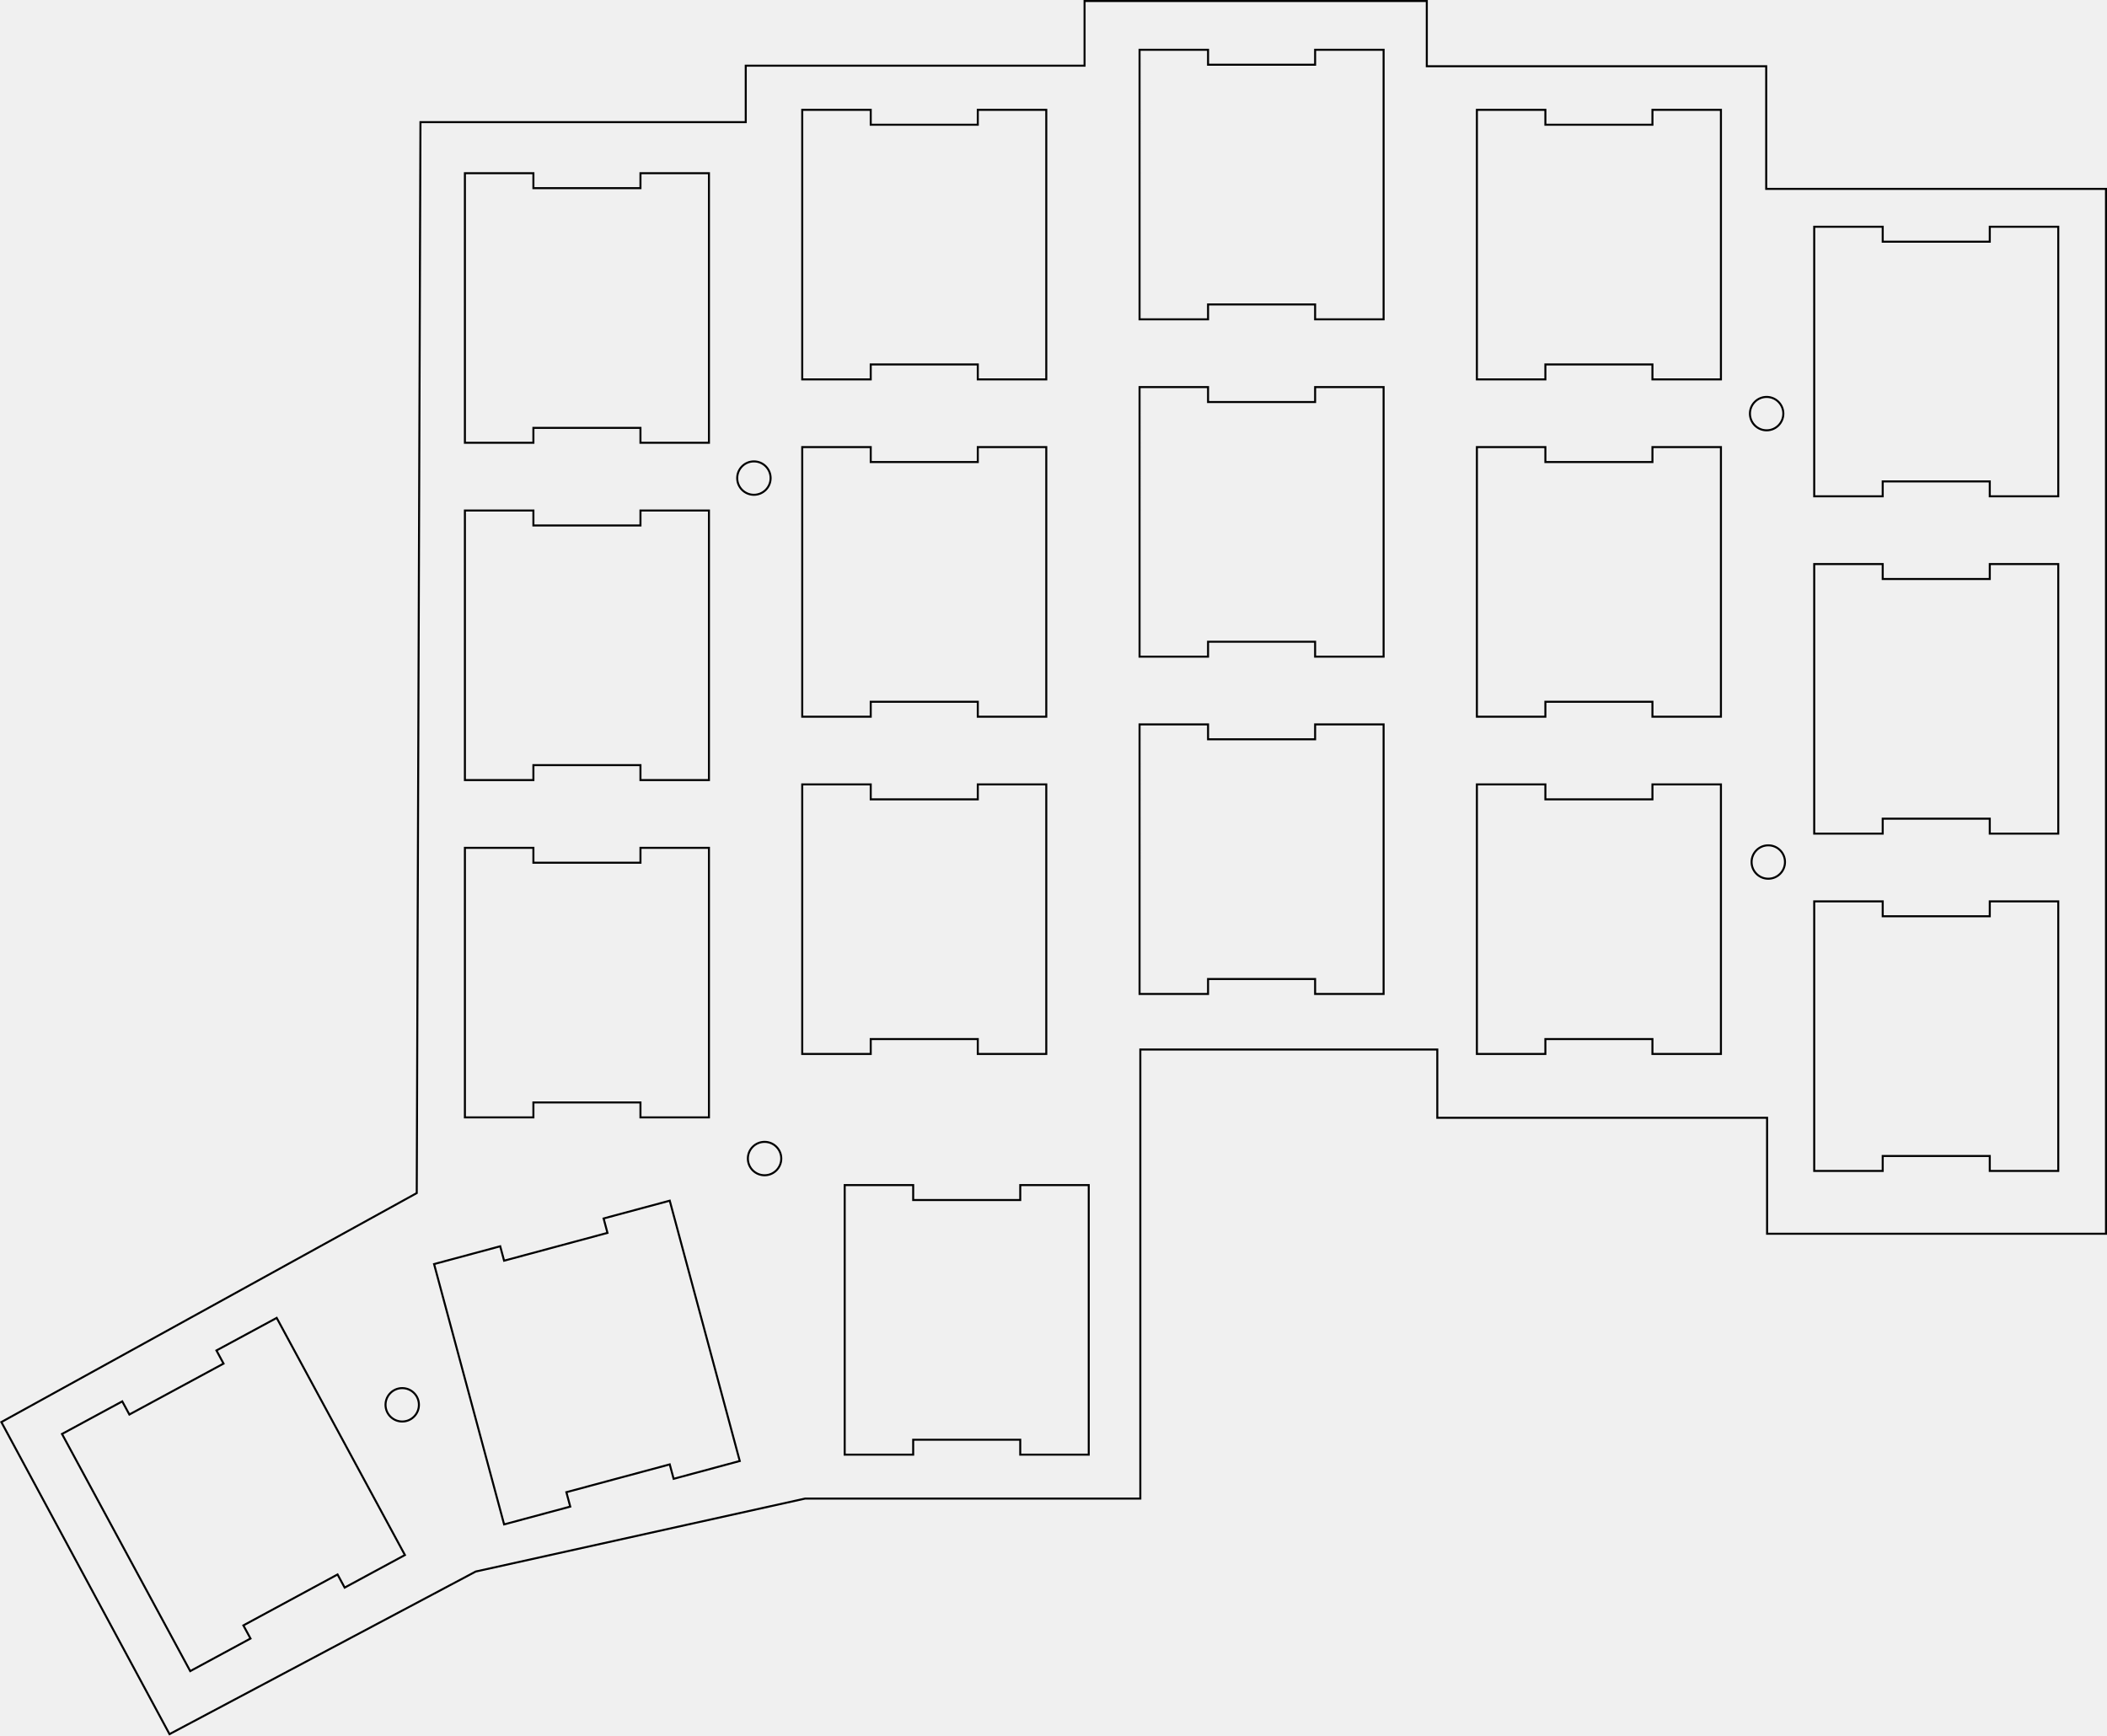
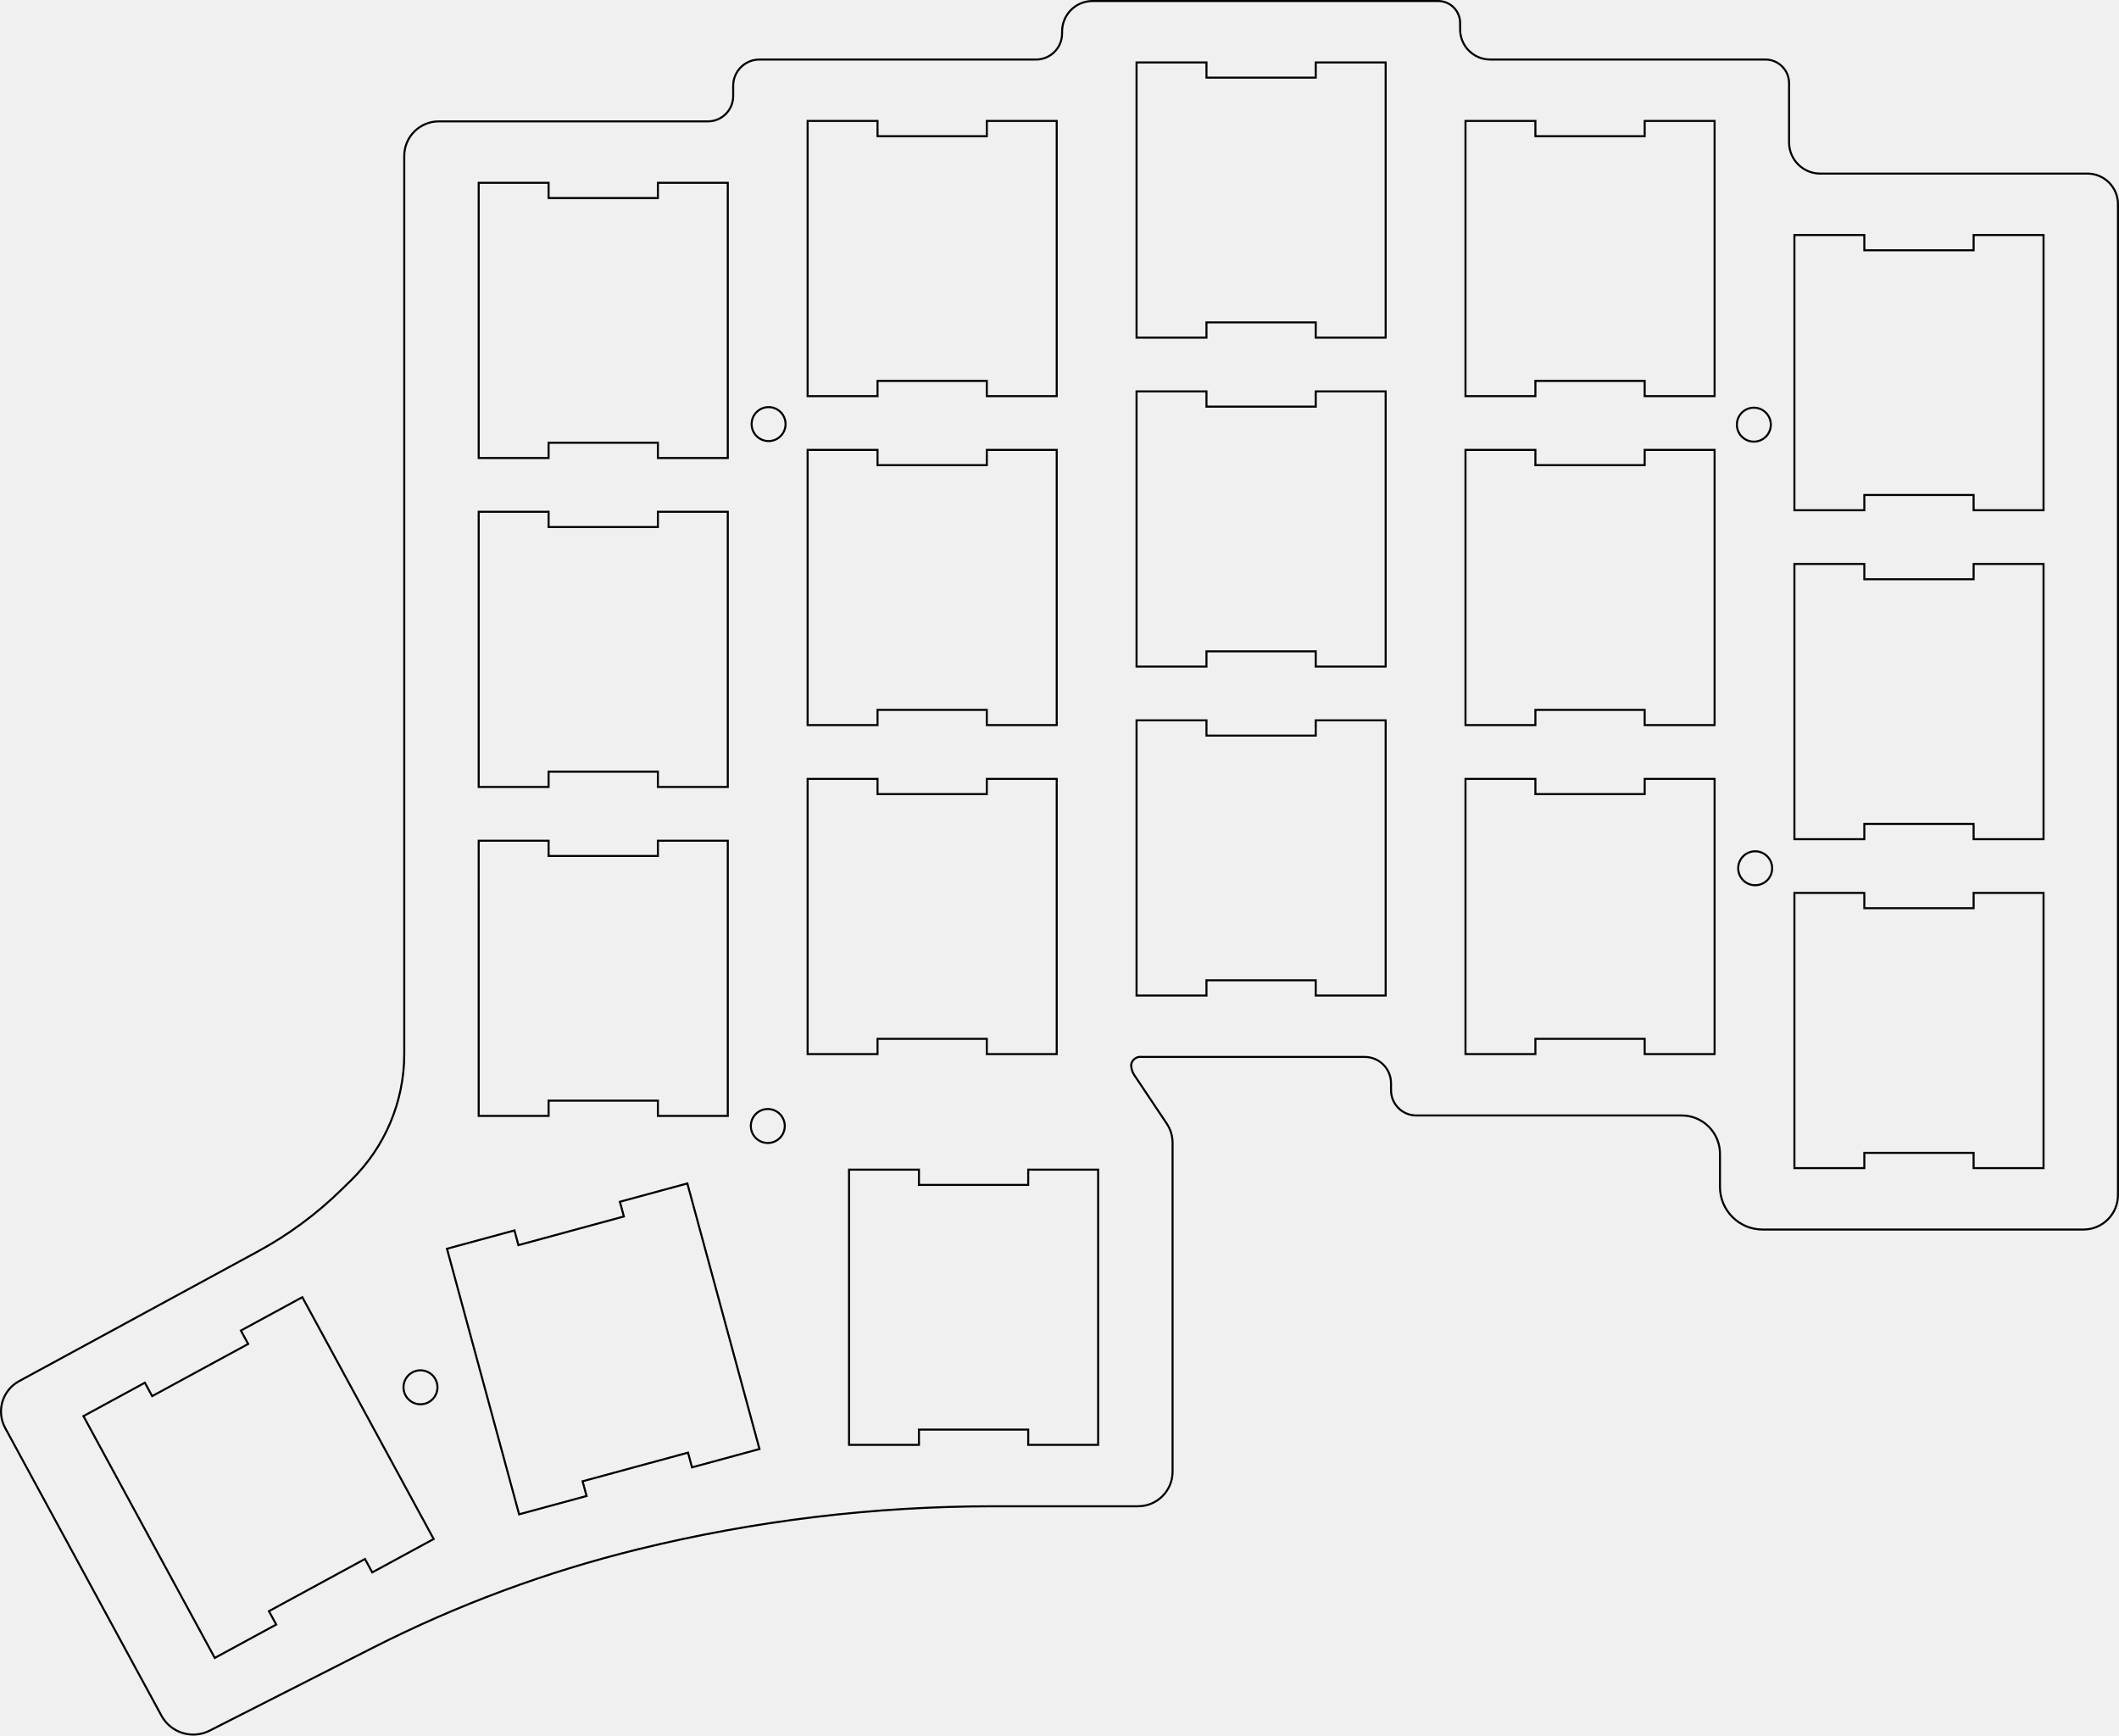
- <svg xmlns="http://www.w3.org/2000/svg" width="118.989mm" height="98.017mm" viewBox="0 0 118.989 98.017" version="1.1" id="svg5">
-   <defs id="defs2" />
-   <g id="layer1" transform="translate(-33.75431,-229.094)">
-     <path id="ellipse1492" style="fill:#ffffff;fill-opacity:0;stroke:#000000;stroke-width:0.114" d="m 134.558,277.78 a 0.943,0.943 0 0 1 -0.943,0.943 0.943,0.943 0 0 1 -0.943,-0.943 0.943,0.943 0 0 1 0.943,-0.943 0.943,0.943 0 0 1 0.943,0.943 z m -0.093,-25.325 a 0.943,0.943 0 0 1 -0.943,0.943 0.943,0.943 0 0 1 -0.943,-0.943 0.943,0.943 0 0 1 0.943,-0.943 0.943,0.943 0 0 1 0.943,0.943 z m -57.192,3.641 a 0.943,0.943 0 0 1 -0.943,0.943 0.943,0.943 0 0 1 -0.943,-0.943 0.943,0.943 0 0 1 0.943,-0.943 0.943,0.943 0 0 1 0.943,0.943 z m 0.602,38.432 a 0.943,0.943 0 0 1 -0.943,0.943 0.943,0.943 0 0 1 -0.943,-0.943 0.943,0.943 0 0 1 0.943,-0.943 0.943,0.943 0 0 1 0.943,0.943 z M 57.412,308.436 a 0.943,0.943 0 0 1 -0.943,0.943 0.943,0.943 0 0 1 -0.943,-0.943 0.943,0.943 0 0 1 0.943,-0.943 0.943,0.943 0 0 1 0.943,0.943 z m -23.581,0.975 23.458,-12.933 0.21,-60.486 h 18.37 v -3.19 h 19.134 v -3.652 h 19.327 v 3.686 h 19.168 v 6.926 h 19.189 v 59.013 h -19.14 v -6.551 h -18.624 v -3.853 H 98.152 v 25.36 H 79.223 l -18.602,4.121 -17.294,9.183 z m 24.437,-8.924 3.735,-1.005 0.219,0.814 5.838,-1.57 -0.218,-0.815 3.735,-1.004 3.954,14.703 -3.735,1.005 -0.219,-0.814 -5.838,1.57 0.219,0.814 -3.735,1.005 z m 23.189,-4.461 h 3.868 v 0.843 h 6.046 l 7.9e-4,-0.843 h 3.867 v 15.225 h -3.868 v -0.843 h -6.046 v 0.843 h -3.868 z m -44.201,14.056 3.403,-1.84 0.401,0.742 5.318,-2.876 -0.4,-0.742 3.402,-1.839 7.241,13.393 -3.403,1.84 -0.401,-0.742 -5.318,2.876 0.401,0.742 -3.403,1.84 z m 98.953,-68.181 h 3.868 v 0.843 h 6.046 l 7.9e-4,-0.843 h 3.867 v 15.225 h -3.868 v -0.843 h -6.046 v 0.843 h -3.868 z m -19.05,-6.605 h 3.868 v 0.843 h 6.046 l 7.9e-4,-0.843 h 3.867 v 15.225 h -3.868 v -0.843 h -6.046 v 0.843 h -3.868 z m -19.05,-3.39 h 3.868 v 0.843 h 6.046 l 7.9e-4,-0.843 h 3.867 v 15.225 h -3.868 v -0.843 h -6.046 v 0.843 h -3.868 z m -19.05,3.39 h 3.868 v 0.843 h 6.046 l 7.9e-4,-0.843 h 3.867 v 15.225 h -3.868 v -0.843 h -6.046 v 0.843 h -3.868 z m -19.05,3.581 h 3.868 v 0.843 h 6.046 l 7.9e-4,-0.843 h 3.867 v 15.225 h -3.868 v -0.843 h -6.046 v 0.843 h -3.868 z m 76.2,22.074 h 3.868 v 0.843 h 6.046 l 7.9e-4,-0.843 h 3.867 v 15.225 h -3.868 v -0.843 h -6.046 v 0.843 h -3.868 z m -19.05,-6.605 h 3.868 v 0.843 h 6.046 l 7.9e-4,-0.843 h 3.867 v 15.225 h -3.868 v -0.843 h -6.046 v 0.843 h -3.868 z m -19.05,-3.39 h 3.868 v 0.843 h 6.046 l 7.9e-4,-0.843 h 3.867 v 15.225 h -3.868 v -0.843 h -6.046 v 0.843 h -3.868 z m -19.05,3.39 h 3.868 v 0.843 h 6.046 l 7.9e-4,-0.843 h 3.867 v 15.225 h -3.868 v -0.843 h -6.046 v 0.843 h -3.868 z m -19.05,3.581 h 3.868 v 0.843 h 6.046 l 7.9e-4,-0.843 h 3.867 v 15.225 h -3.868 v -0.843 h -6.046 v 0.843 h -3.868 z m 76.2,22.074 h 3.868 v 0.843 h 6.046 l 7.9e-4,-0.843 h 3.867 v 15.225 h -3.868 v -0.843 h -6.046 v 0.843 h -3.868 z m -19.05,-6.605 h 3.868 v 0.843 h 6.046 l 7.9e-4,-0.843 h 3.867 v 15.225 h -3.868 v -0.843 h -6.046 v 0.843 h -3.868 z m -19.05,-3.39 h 3.868 v 0.843 h 6.046 l 7.9e-4,-0.843 h 3.867 v 15.225 h -3.868 v -0.843 h -6.046 v 0.843 h -3.868 z m -19.05,3.39 h 3.868 v 0.843 h 6.046 l 7.9e-4,-0.843 h 3.867 v 15.225 h -3.868 v -0.843 h -6.046 v 0.843 h -3.868 z m -19.05,3.581 h 3.868 v 0.843 h 6.046 l 7.9e-4,-0.843 h 3.867 v 15.225 h -3.868 v -0.843 h -6.046 v 0.843 h -3.868 z" />
+ <svg xmlns="http://www.w3.org/2000/svg" width="122.721mm" height="100.511mm" viewBox="0 0 122.721 100.511" version="1.1" id="svg1122">
+   <defs id="defs1119" />
+   <g id="layer1" transform="translate(9.348921,-90.71031)">
+     <path id="circle45283" style="fill:#ffffff;fill-opacity:0;stroke:#000000;stroke-width:0.118" d="m 36.147,115.27 a 0.983,0.983 0 0 1 -0.983,0.983 0.983,0.983 0 0 1 -0.983,-0.983 0.983,0.983 0 0 1 0.983,-0.983 0.983,0.983 0 0 1 0.983,0.983 z m 57.138,25.722 a 0.983,0.983 0 0 1 -0.983,0.983 0.983,0.983 0 0 1 -0.983,-0.983 0.983,0.983 0 0 1 0.983,-0.983 0.983,0.983 0 0 1 0.983,0.983 z m -0.077,-25.689 a 0.983,0.983 0 0 1 -0.983,0.983 0.983,0.983 0 0 1 -0.983,-0.983 0.983,0.983 0 0 1 0.983,-0.983 0.983,0.983 0 0 1 0.983,0.983 z m -57.107,40.615 a 0.983,0.983 0 0 1 -0.983,0.983 0.983,0.983 0 0 1 -0.983,-0.983 0.983,0.983 0 0 1 0.983,-0.983 0.983,0.983 0 0 1 0.983,0.983 z M 15.986,171.05 a 0.983,0.983 0 0 1 -0.983,0.983 0.983,0.983 0 0 1 -0.983,-0.983 0.983,0.983 0 0 1 0.983,-0.983 0.983,0.983 0 0 1 0.983,0.983 z M 52.162,92.534 v 0.114 a 1.51,1.51 0 0 1 -1.51,1.51 H 34.633 a 1.52,1.52 0 0 0 -1.52,1.52 v 0.596 a 1.466,1.466 0 0 1 -1.466,1.466 H 16.063 a 2,2 0 0 0 -2,2 v 52.006 a 10.229,10.229 0 0 1 -3.075,7.311 l -0.579,0.566 a 21.658,21.658 0 0 1 -4.809,3.551 l -13.845,7.521 a 2,2 0 0 0 -0.803,2.712 l 9.049,16.659 a 2.095,2.095 0 0 0 2.79,0.868 l 9.46,-4.805 a 71.619,71.619 0 0 1 15.348,-5.697 v 0 a 86.368,86.368 0 0 1 20.603,-2.493 h 8.358 a 2,2 0 0 0 2,-2 v -19.048 a 2.002,2.002 0 0 0 -0.338,-1.113 l -1.876,-2.803 a 1.093,1.093 0 0 1 -0.185,-0.608 0.542,0.542 0 0 1 0.622,-0.449 h 12.905 a 1.524,1.524 0 0 1 1.524,1.524 v 0.403 a 1.463,1.463 0 0 0 1.463,1.463 h 15.369 a 2.219,2.219 0 0 1 2.219,2.219 v 1.917 a 2.47,2.47 0 0 0 2.47,2.47 h 18.579 a 2,2 0 0 0 2,-2 v -57.379 a 1.772,1.772 0 0 0 -1.772,-1.772 H 96.07 A 1.806,1.806 0 0 1 94.264,98.957 V 95.527 A 1.369,1.369 0 0 0 92.895,94.158 H 76.958 A 1.745,1.745 0 0 1 75.213,92.413 V 92.042 A 1.272,1.272 0 0 0 73.941,90.769 H 53.926 a 1.764,1.764 0 0 0 -1.764,1.764 z m -56.678,80.184 3.558,-1.933 0.421,0.776 5.561,-3.021 -0.421,-0.776 3.557,-1.932 7.607,14.004 -3.558,1.933 -0.421,-0.776 -5.561,3.021 0.421,0.776 -3.558,1.933 z m 21.054,-9.692 3.907,-1.061 0.231,0.852 6.107,-1.659 -0.231,-0.852 3.907,-1.061 4.177,15.38 -3.907,1.061 -0.231,-0.852 -6.107,1.659 0.231,0.852 -3.907,1.061 z m 23.284,-4.58 h 4.049 v 0.883 h 6.329 l 8.3e-4,-0.883 h 4.048 v 15.937 h -4.049 v -0.883 h -6.329 v 0.883 h -4.049 z m 54.752,-16.026 h 4.049 v 0.883 h 6.329 l 8.3e-4,-0.883 h 4.048 v 15.937 h -4.049 v -0.883 h -6.329 v 0.883 h -4.049 z m 0,-19.05 h 4.049 v 0.883 h 6.329 l 8.3e-4,-0.883 h 4.048 v 15.937 h -4.049 v -0.883 h -6.329 v 0.883 h -4.049 z m -19.05,12.445 h 4.049 v 0.883 h 6.329 l 8.3e-4,-0.883 h 4.048 v 15.937 h -4.049 v -0.883 h -6.329 v 0.883 h -4.049 z m 0,-19.05 h 4.049 v 0.883 h 6.329 l 8.3e-4,-0.883 h 4.048 v 15.937 h -4.049 v -0.883 h -6.329 v 0.883 h -4.049 z m -19.05,15.66 h 4.049 v 0.883 h 6.329 l 8.3e-4,-0.883 h 4.048 v 15.937 h -4.049 v -0.883 h -6.329 v 0.883 h -4.049 z m 0,-19.05 h 4.049 v 0.883 h 6.329 l 8.3e-4,-0.883 h 4.048 v 15.937 h -4.049 v -0.883 h -6.329 v 0.883 h -4.049 z m -19.05,22.44 h 4.049 v 0.883 h 6.329 l 8.3e-4,-0.883 h 4.048 v 15.937 h -4.049 v -0.883 h -6.329 v 0.883 h -4.049 z m 0,-19.05 h 4.049 v 0.883 h 6.329 l 8.3e-4,-0.883 h 4.048 v 15.937 h -4.049 v -0.883 h -6.329 v 0.883 h -4.049 z m -19.05,22.631 h 4.049 v 0.883 h 6.329 l 8.3e-4,-0.883 h 4.048 v 15.937 h -4.049 v -0.883 h -6.329 v 0.883 h -4.049 z m 0,-19.05 h 4.049 v 0.883 h 6.329 l 8.3e-4,-0.883 h 4.048 v 15.937 h -4.049 v -0.883 h -6.329 v 0.883 h -4.049 z m 76.2,-16.026 h 4.049 v 0.883 h 6.329 l 8.3e-4,-0.883 h 4.048 v 15.937 h -4.049 v -0.883 h -6.329 v 0.883 h -4.049 z m -19.05,-6.605 h 4.049 v 0.883 h 6.329 l 8.3e-4,-0.883 h 4.048 v 15.937 h -4.049 v -0.883 h -6.329 v 0.883 h -4.049 z m -19.05,-3.39 h 4.049 v 0.883 h 6.329 l 8.3e-4,-0.883 h 4.048 v 15.937 h -4.049 v -0.883 h -6.329 v 0.883 h -4.049 z m -19.05,3.39 h 4.049 v 0.883 h 6.329 l 8.3e-4,-0.883 h 4.048 v 15.937 h -4.049 v -0.883 h -6.329 v 0.883 h -4.049 z m -19.05,3.581 h 4.049 v 0.883 h 6.329 l 8.3e-4,-0.883 h 4.048 v 15.937 h -4.049 v -0.883 h -6.329 v 0.883 h -4.049 z" />
  </g>
</svg>
